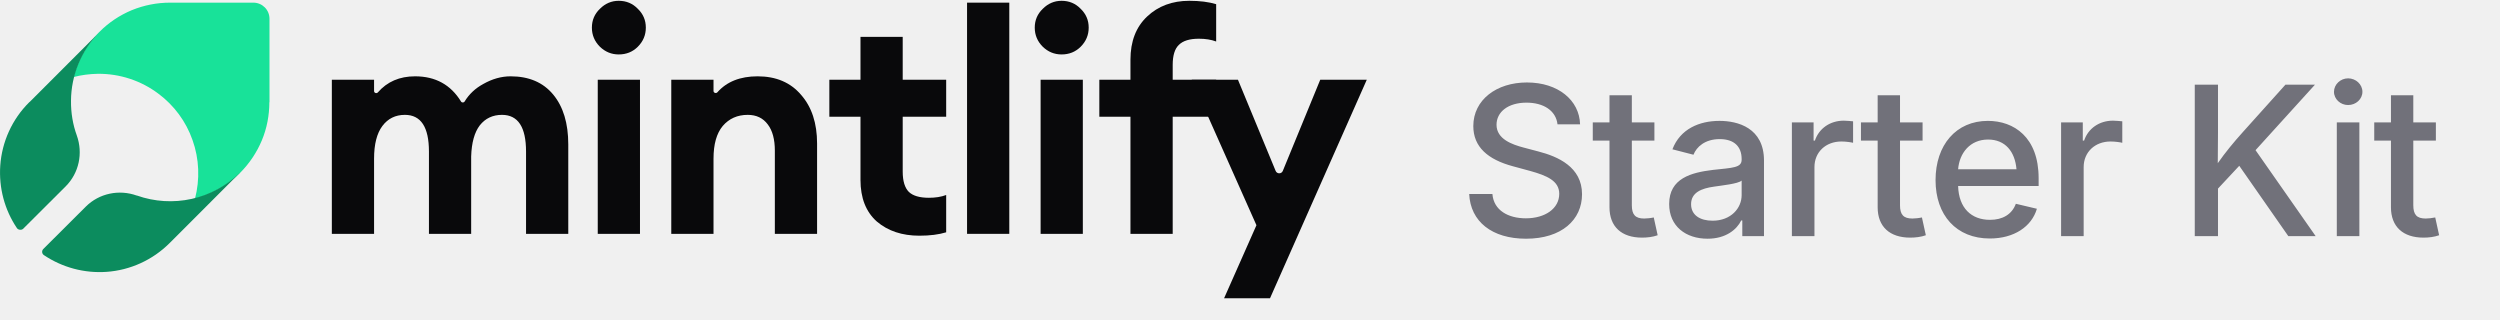
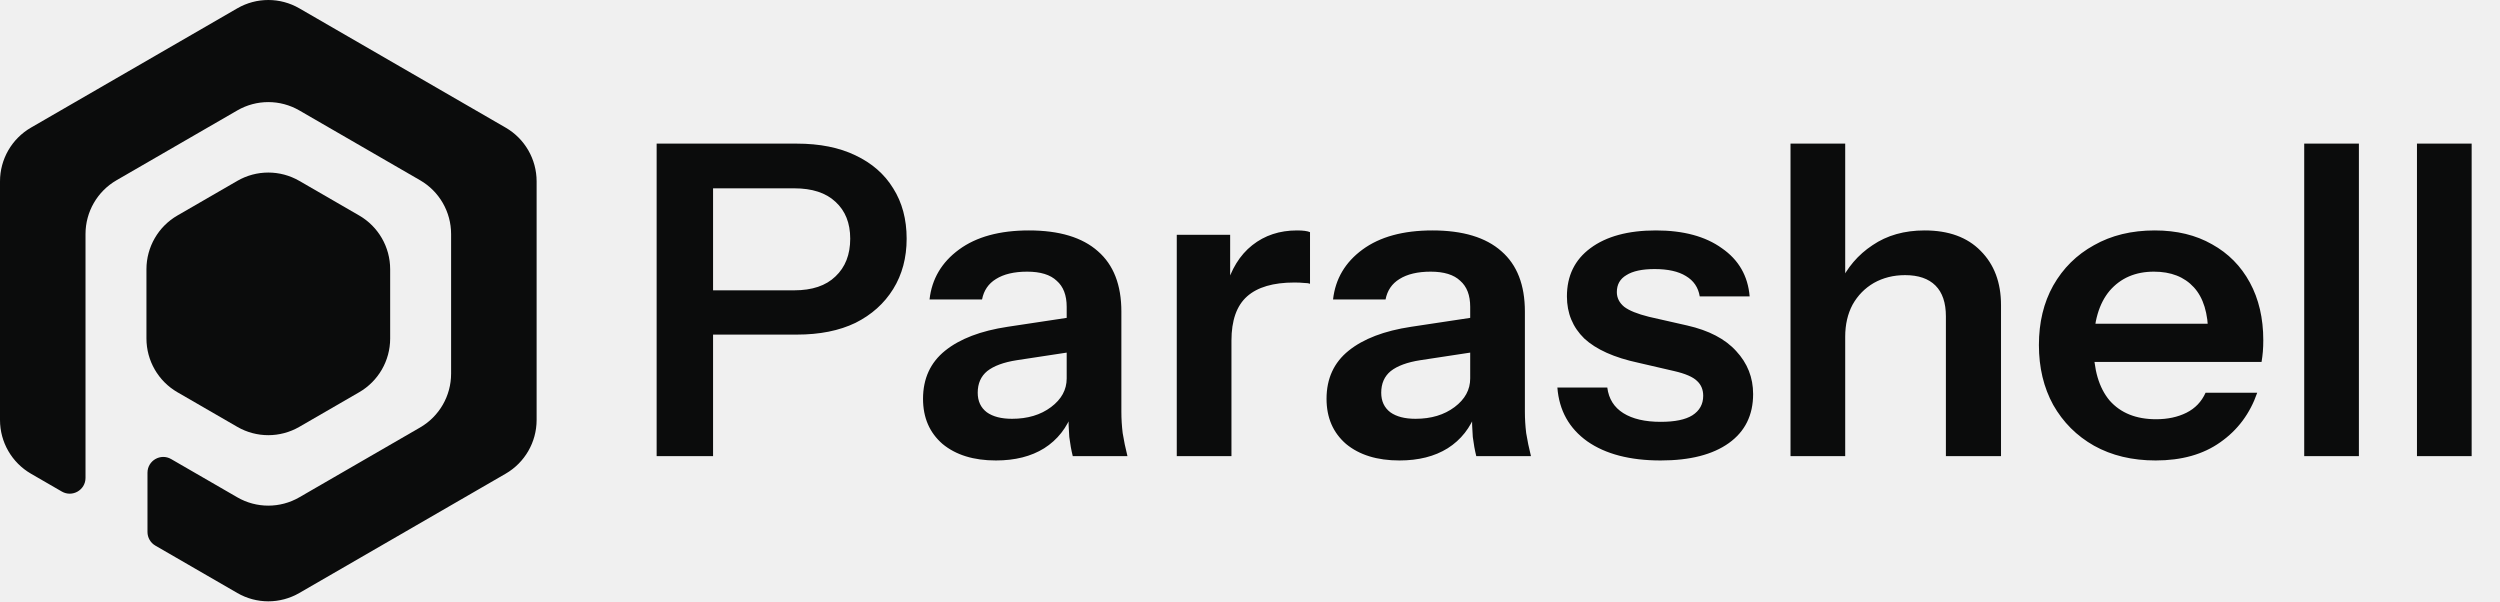
- <svg xmlns="http://www.w3.org/2000/svg" width="180" height="23" viewBox="0 0 180 23" fill="none">
-   <path d="M91.44 21.476H88.133L90.464 16.216L85.802 5.74H89.132L91.847 12.307C91.943 12.536 92.268 12.536 92.362 12.306L95.058 5.74H98.409L91.44 21.476Z" fill="#09090B" />
-   <path d="M81.393 16.837V8.403H79.152V5.74H81.393V4.297C81.393 2.98 81.792 1.944 82.592 1.19C83.391 0.435 84.404 0.058 85.633 0.058C86.387 0.058 87.031 0.139 87.564 0.302V2.988C87.208 2.854 86.794 2.788 86.32 2.788C85.655 2.788 85.174 2.936 84.878 3.232C84.582 3.513 84.434 3.994 84.434 4.674V5.74H87.564V8.403H84.434V16.837H81.393Z" fill="#09090B" />
-   <path d="M76.433 3.92C75.915 3.92 75.463 3.735 75.079 3.365C74.694 2.98 74.502 2.521 74.502 1.989C74.502 1.456 74.694 1.005 75.079 0.635C75.463 0.25 75.915 0.058 76.433 0.058C76.98 0.058 77.438 0.25 77.809 0.635C78.193 1.005 78.386 1.456 78.386 1.989C78.386 2.521 78.193 2.98 77.809 3.365C77.438 3.735 76.98 3.92 76.433 3.92ZM74.924 16.837V5.74H77.964V16.837H74.924Z" fill="#09090B" />
-   <path d="M69.628 16.837V0.191H72.669V16.837H69.628Z" fill="#09090B" />
-   <path d="M66.194 16.97C64.951 16.97 63.93 16.63 63.131 15.949C62.347 15.254 61.955 14.255 61.955 12.953V8.403H59.713V5.74H61.955V2.655H64.995V5.74H68.125V8.403H64.995V12.354C64.995 13.034 65.143 13.523 65.439 13.819C65.735 14.1 66.216 14.24 66.882 14.24C67.355 14.24 67.769 14.174 68.125 14.04V16.726C67.592 16.889 66.948 16.97 66.194 16.97Z" fill="#09090B" />
-   <path d="M48.332 16.837V5.74H51.373V6.551C51.373 6.688 51.559 6.748 51.65 6.646C52.328 5.879 53.293 5.495 54.546 5.495C55.878 5.495 56.921 5.939 57.676 6.827C58.445 7.7 58.83 8.869 58.83 10.334V16.837H55.789V10.844C55.789 10.03 55.619 9.402 55.279 8.958C54.939 8.499 54.458 8.27 53.836 8.27C53.096 8.27 52.497 8.536 52.038 9.069C51.594 9.601 51.373 10.386 51.373 11.421V16.837H48.332Z" fill="#09090B" />
-   <path d="M44.547 3.92C44.029 3.92 43.578 3.735 43.193 3.365C42.809 2.98 42.616 2.521 42.616 1.989C42.616 1.456 42.809 1.005 43.193 0.635C43.578 0.25 44.029 0.058 44.547 0.058C45.095 0.058 45.553 0.25 45.923 0.635C46.308 1.005 46.5 1.456 46.5 1.989C46.5 2.521 46.308 2.98 45.923 3.365C45.553 3.735 45.095 3.92 44.547 3.92ZM43.038 16.837V5.74H46.079V16.837H43.038Z" fill="#09090B" />
-   <path d="M37.875 16.837V10.911C37.875 9.15 37.298 8.27 36.144 8.27C35.478 8.27 34.945 8.521 34.546 9.024C34.161 9.527 33.954 10.275 33.924 11.266V16.837H30.884V10.911C30.884 9.15 30.306 8.27 29.152 8.27C28.472 8.27 27.932 8.536 27.532 9.069C27.133 9.601 26.933 10.386 26.933 11.421V16.837H23.892V5.74H26.933V6.559C26.933 6.695 27.116 6.755 27.206 6.652C27.878 5.881 28.771 5.495 29.885 5.495C31.349 5.495 32.452 6.1 33.193 7.309C33.252 7.404 33.395 7.403 33.454 7.307C33.774 6.78 34.219 6.361 34.79 6.05C35.441 5.68 36.099 5.495 36.765 5.495C38.082 5.495 39.103 5.932 39.828 6.805C40.553 7.678 40.916 8.876 40.916 10.4V16.837H37.875Z" fill="#09090B" />
-   <path d="M19.403 7.362V1.35C19.403 0.705 18.879 0.191 18.244 0.191H12.235C11.291 0.191 10.357 0.378 9.487 0.733C8.618 1.098 7.824 1.621 7.16 2.295L7.114 2.341C6.235 3.23 5.609 4.333 5.291 5.548C5.861 5.399 6.45 5.324 7.039 5.314C8.609 5.296 10.151 5.801 11.403 6.745C12.534 7.586 13.394 8.746 13.861 10.083C14.347 11.438 14.403 12.916 14.039 14.309C15.244 13.991 16.356 13.364 17.244 12.486L17.291 12.439C17.954 11.775 18.487 10.98 18.851 10.111C19.216 9.241 19.393 8.306 19.393 7.362H19.403Z" fill="#18E299" />
-   <path d="M5.112 7.26C5.121 5.416 5.857 3.646 7.151 2.324L2.151 7.326C2.133 7.344 2.114 7.354 2.095 7.372C0.876 8.583 0.14 10.204 0.019 11.918C-0.092 13.52 0.327 15.103 1.22 16.426C1.306 16.552 1.537 16.593 1.667 16.472L4.73 13.417C5.689 12.458 5.987 11.033 5.531 9.757C5.242 8.965 5.103 8.117 5.112 7.26Z" fill="#0C8C5E" />
-   <path d="M17.262 12.44C16.303 13.38 15.102 14.032 13.799 14.321C12.486 14.61 11.127 14.526 9.861 14.079C9.861 14.079 9.851 14.079 9.842 14.079C8.567 13.622 7.142 13.921 6.183 14.871L3.12 17.926C2.99 18.056 3.009 18.27 3.167 18.373C4.489 19.258 6.072 19.686 7.673 19.574C9.386 19.453 10.997 18.717 12.216 17.497L12.263 17.451L17.262 12.449V12.44Z" fill="#0C8C5E" />
-   <text x="105" y="17" font-family="Inter, ui-sans-serif, system-ui, -apple-system, sans-serif" font-size="15" font-weight="500" fill="#71717A" letter-spacing="-0.01em">Starter Kit</text>
+ <svg xmlns="http://www.w3.org/2000/svg" width="1584" height="381" viewBox="0 0 1584 381" fill="none">
+   <g clip-path="url(#clip0_290_28)">
+     <path d="M150.37 5.267C162.517 -1.756 177.483 -1.756 189.63 5.267L320.37 80.859C332.517 87.882 340 100.864 340 114.91V266.091C340 280.137 332.517 293.118 320.37 300.141L189.63 375.733C177.483 382.756 162.517 382.756 150.37 375.733L98.437 345.704C95.346 343.917 93.443 340.618 93.443 337.047V299.527C93.443 291.826 101.782 287.015 108.448 290.87L150.37 315.108C162.517 322.131 177.483 322.131 189.63 315.108L266.186 270.843C278.333 263.82 285.816 250.841 285.816 236.795V148.267C285.816 134.221 278.333 121.242 266.186 114.219L189.63 69.955C177.483 62.932 162.517 62.932 150.37 69.955L73.813 114.219C61.666 121.242 54.183 134.221 54.183 148.267V302.785C54.183 310.486 45.844 315.296 39.178 311.442L19.63 300.141C7.483 293.118 0 280.137 0 266.091V114.91C0 100.864 7.483 87.882 19.63 80.859L150.37 5.267Z" fill="#0B0C0C" />
+     <path d="M150.37 114.597C162.517 107.573 177.483 107.573 189.63 114.597L227.58 136.539C239.727 143.562 247.21 156.542 247.21 170.588V214.473C247.21 228.52 239.727 241.5 227.58 248.523L189.63 270.465C177.483 277.488 162.517 277.488 150.37 270.465L112.417 248.523C100.271 241.5 92.787 228.519 92.787 214.473V170.588C92.787 156.542 100.271 143.562 112.417 136.539L150.37 114.597Z" fill="#0B0C0C" />
+     <path d="M416.05 289V91H504.875C519.358 91 531.733 93.475 542 98.425C552.45 103.375 560.425 110.342 565.925 119.325C571.608 128.308 574.45 138.942 574.45 151.225C574.45 163.325 571.608 173.958 565.925 183.125C560.242 192.292 552.267 199.442 542 204.575C531.733 209.525 519.358 212 504.875 212H443.825V183.95H503.225C514.592 183.95 523.3 181.017 529.35 175.15C535.583 169.283 538.7 161.308 538.7 151.225C538.7 141.325 535.583 133.533 529.35 127.85C523.3 122.167 514.592 119.325 503.225 119.325H451.8V289H416.05ZM679.704 289C678.787 285.333 678.054 281.3 677.504 276.9C677.137 272.5 676.954 267.183 676.954 260.95H675.854V194.4C675.854 187.067 673.746 181.567 669.529 177.9C665.496 174.05 659.262 172.125 650.829 172.125C642.579 172.125 635.979 173.683 631.029 176.8C626.262 179.733 623.329 184.042 622.229 189.725H588.954C590.421 176.708 596.654 166.167 607.654 158.1C618.654 150.033 633.412 146 651.929 146C671.179 146 685.754 150.4 695.654 159.2C705.554 167.817 710.504 180.558 710.504 197.425V260.95C710.504 265.35 710.779 269.842 711.329 274.425C712.062 279.008 713.071 283.867 714.354 289H679.704ZM631.029 291.75C616.912 291.75 605.637 288.267 597.204 281.3C588.954 274.15 584.829 264.617 584.829 252.7C584.829 239.867 589.504 229.692 598.854 222.175C608.204 214.658 621.404 209.617 638.454 207.05L682.179 200.45V222.45L644.229 228.225C635.979 229.508 629.746 231.8 625.529 235.1C621.496 238.4 619.479 242.983 619.479 248.85C619.479 254.167 621.404 258.292 625.254 261.225C629.104 263.975 634.421 265.35 641.204 265.35C651.104 265.35 659.354 262.875 665.954 257.925C672.554 252.975 675.854 246.925 675.854 239.775L679.704 260.95C676.037 271.033 669.987 278.733 661.554 284.05C653.304 289.183 643.129 291.75 631.029 291.75ZM745.599 289V148.75H779.424V182.575H780.249V289H745.599ZM780.249 215.85L776.674 182.575C779.974 170.658 785.565 161.583 793.449 155.35C801.332 149.117 810.774 146 821.774 146C825.624 146 828.374 146.367 830.024 147.1V179.825C829.107 179.458 827.824 179.275 826.174 179.275C824.524 179.092 822.507 179 820.124 179C806.741 179 796.749 181.933 790.149 187.8C783.549 193.667 780.249 203.017 780.249 215.85ZM935.368 289C934.452 285.333 933.718 281.3 933.168 276.9C932.802 272.5 932.618 267.183 932.618 260.95H931.518V194.4C931.518 187.067 929.41 181.567 925.193 177.9C921.16 174.05 914.926 172.125 906.493 172.125C898.243 172.125 891.643 173.683 886.693 176.8C881.926 179.733 878.993 184.042 877.893 189.725H844.618C846.085 176.708 852.318 166.167 863.318 158.1C874.318 150.033 889.077 146 907.593 146C926.843 146 941.418 150.4 951.318 159.2C961.218 167.817 966.168 180.558 966.168 197.425V260.95C966.168 265.35 966.443 269.842 966.993 274.425C967.726 279.008 968.735 283.867 970.018 289H935.368ZM886.693 291.75C872.577 291.75 861.301 288.267 852.868 281.3C844.618 274.15 840.493 264.617 840.493 252.7C840.493 239.867 845.168 229.692 854.518 222.175C863.868 214.658 877.068 209.617 894.118 207.05L937.843 200.45V222.45L899.893 228.225C891.643 229.508 885.41 231.8 881.193 235.1C877.16 238.4 875.143 242.983 875.143 248.85C875.143 254.167 877.068 258.292 880.918 261.225C884.768 263.975 890.085 265.35 896.868 265.35C906.768 265.35 915.018 262.875 921.618 257.925C928.218 252.975 931.518 246.925 931.518 239.775L935.368 260.95C931.702 271.033 925.651 278.733 917.218 284.05C908.968 289.183 898.793 291.75 886.693 291.75ZM1052.2 291.75C1032.77 291.75 1017.28 287.717 1005.73 279.65C994.177 271.4 987.852 260.033 986.752 245.55H1018.38C1019.29 252.7 1022.69 258.108 1028.55 261.775C1034.42 265.442 1042.3 267.275 1052.2 267.275C1061.19 267.275 1067.88 265.9 1072.28 263.15C1076.86 260.217 1079.15 256.092 1079.15 250.775C1079.15 246.925 1077.87 243.808 1075.3 241.425C1072.74 238.858 1067.88 236.75 1060.73 235.1L1038.18 229.875C1022.78 226.575 1011.32 221.442 1003.8 214.475C996.469 207.325 992.802 198.433 992.802 187.8C992.802 174.783 997.752 164.608 1007.65 157.275C1017.74 149.758 1031.58 146 1049.18 146C1066.59 146 1080.53 149.758 1090.98 157.275C1101.61 164.608 1107.48 174.783 1108.58 187.8H1076.95C1076.04 182.117 1073.1 177.808 1068.15 174.875C1063.39 171.942 1056.79 170.475 1048.35 170.475C1040.47 170.475 1034.51 171.758 1030.48 174.325C1026.44 176.708 1024.43 180.283 1024.43 185.05C1024.43 188.717 1025.99 191.833 1029.1 194.4C1032.22 196.783 1037.44 198.892 1044.78 200.725L1068.98 206.225C1082.73 209.342 1093.09 214.75 1100.05 222.45C1107.2 230.15 1110.78 239.225 1110.78 249.675C1110.78 263.058 1105.64 273.417 1095.38 280.75C1085.11 288.083 1070.72 291.75 1052.2 291.75ZM1134.47 289V91H1169.12V289H1134.47ZM1232.92 289V200.45C1232.92 191.833 1230.72 185.325 1226.32 180.925C1221.92 176.525 1215.5 174.325 1207.07 174.325C1199.73 174.325 1193.13 175.975 1187.27 179.275C1181.58 182.575 1177.09 187.158 1173.79 193.025C1170.67 198.892 1169.12 205.675 1169.12 213.375L1165.54 179.825C1170.31 169.558 1177.27 161.4 1186.44 155.35C1195.61 149.117 1206.61 146 1219.44 146C1234.66 146 1246.48 150.308 1254.92 158.925C1263.53 167.542 1267.84 179 1267.84 193.3V289H1232.92ZM1365.82 291.75C1350.97 291.75 1337.96 288.633 1326.77 282.4C1315.77 276.167 1307.16 267.55 1300.92 256.55C1294.87 245.55 1291.85 232.9 1291.85 218.6C1291.85 204.3 1294.87 191.742 1300.92 180.925C1307.16 169.925 1315.77 161.4 1326.77 155.35C1337.77 149.117 1350.61 146 1365.27 146C1379.21 146 1391.31 148.933 1401.57 154.8C1411.84 160.483 1419.82 168.55 1425.5 179C1431.18 189.45 1434.02 201.642 1434.02 215.575C1434.02 218.142 1433.93 220.525 1433.75 222.725C1433.57 224.925 1433.29 227.125 1432.92 229.325H1313.3V205.125H1406.25L1399.1 211.725C1399.1 198.525 1396.07 188.625 1390.02 182.025C1383.97 175.425 1375.54 172.125 1364.72 172.125C1352.99 172.125 1343.64 176.158 1336.67 184.225C1329.89 192.292 1326.5 203.933 1326.5 219.15C1326.5 234.183 1329.89 245.733 1336.67 253.8C1343.64 261.683 1353.45 265.625 1366.1 265.625C1373.43 265.625 1379.85 264.25 1385.35 261.5C1390.85 258.75 1394.88 254.533 1397.45 248.85H1430.17C1425.59 262.05 1417.8 272.5 1406.8 280.2C1395.98 287.9 1382.32 291.75 1365.82 291.75ZM1459.95 289V91H1494.6V289H1459.95ZM1531.39 289V91H1566.04V289H1531.39Z" fill="#0B0C0C" />
+   </g>
+   <defs>
+     <clipPath id="clip0_290_28">
+       <rect width="1584" height="381" fill="white" />
+     </clipPath>
+   </defs>
</svg>
